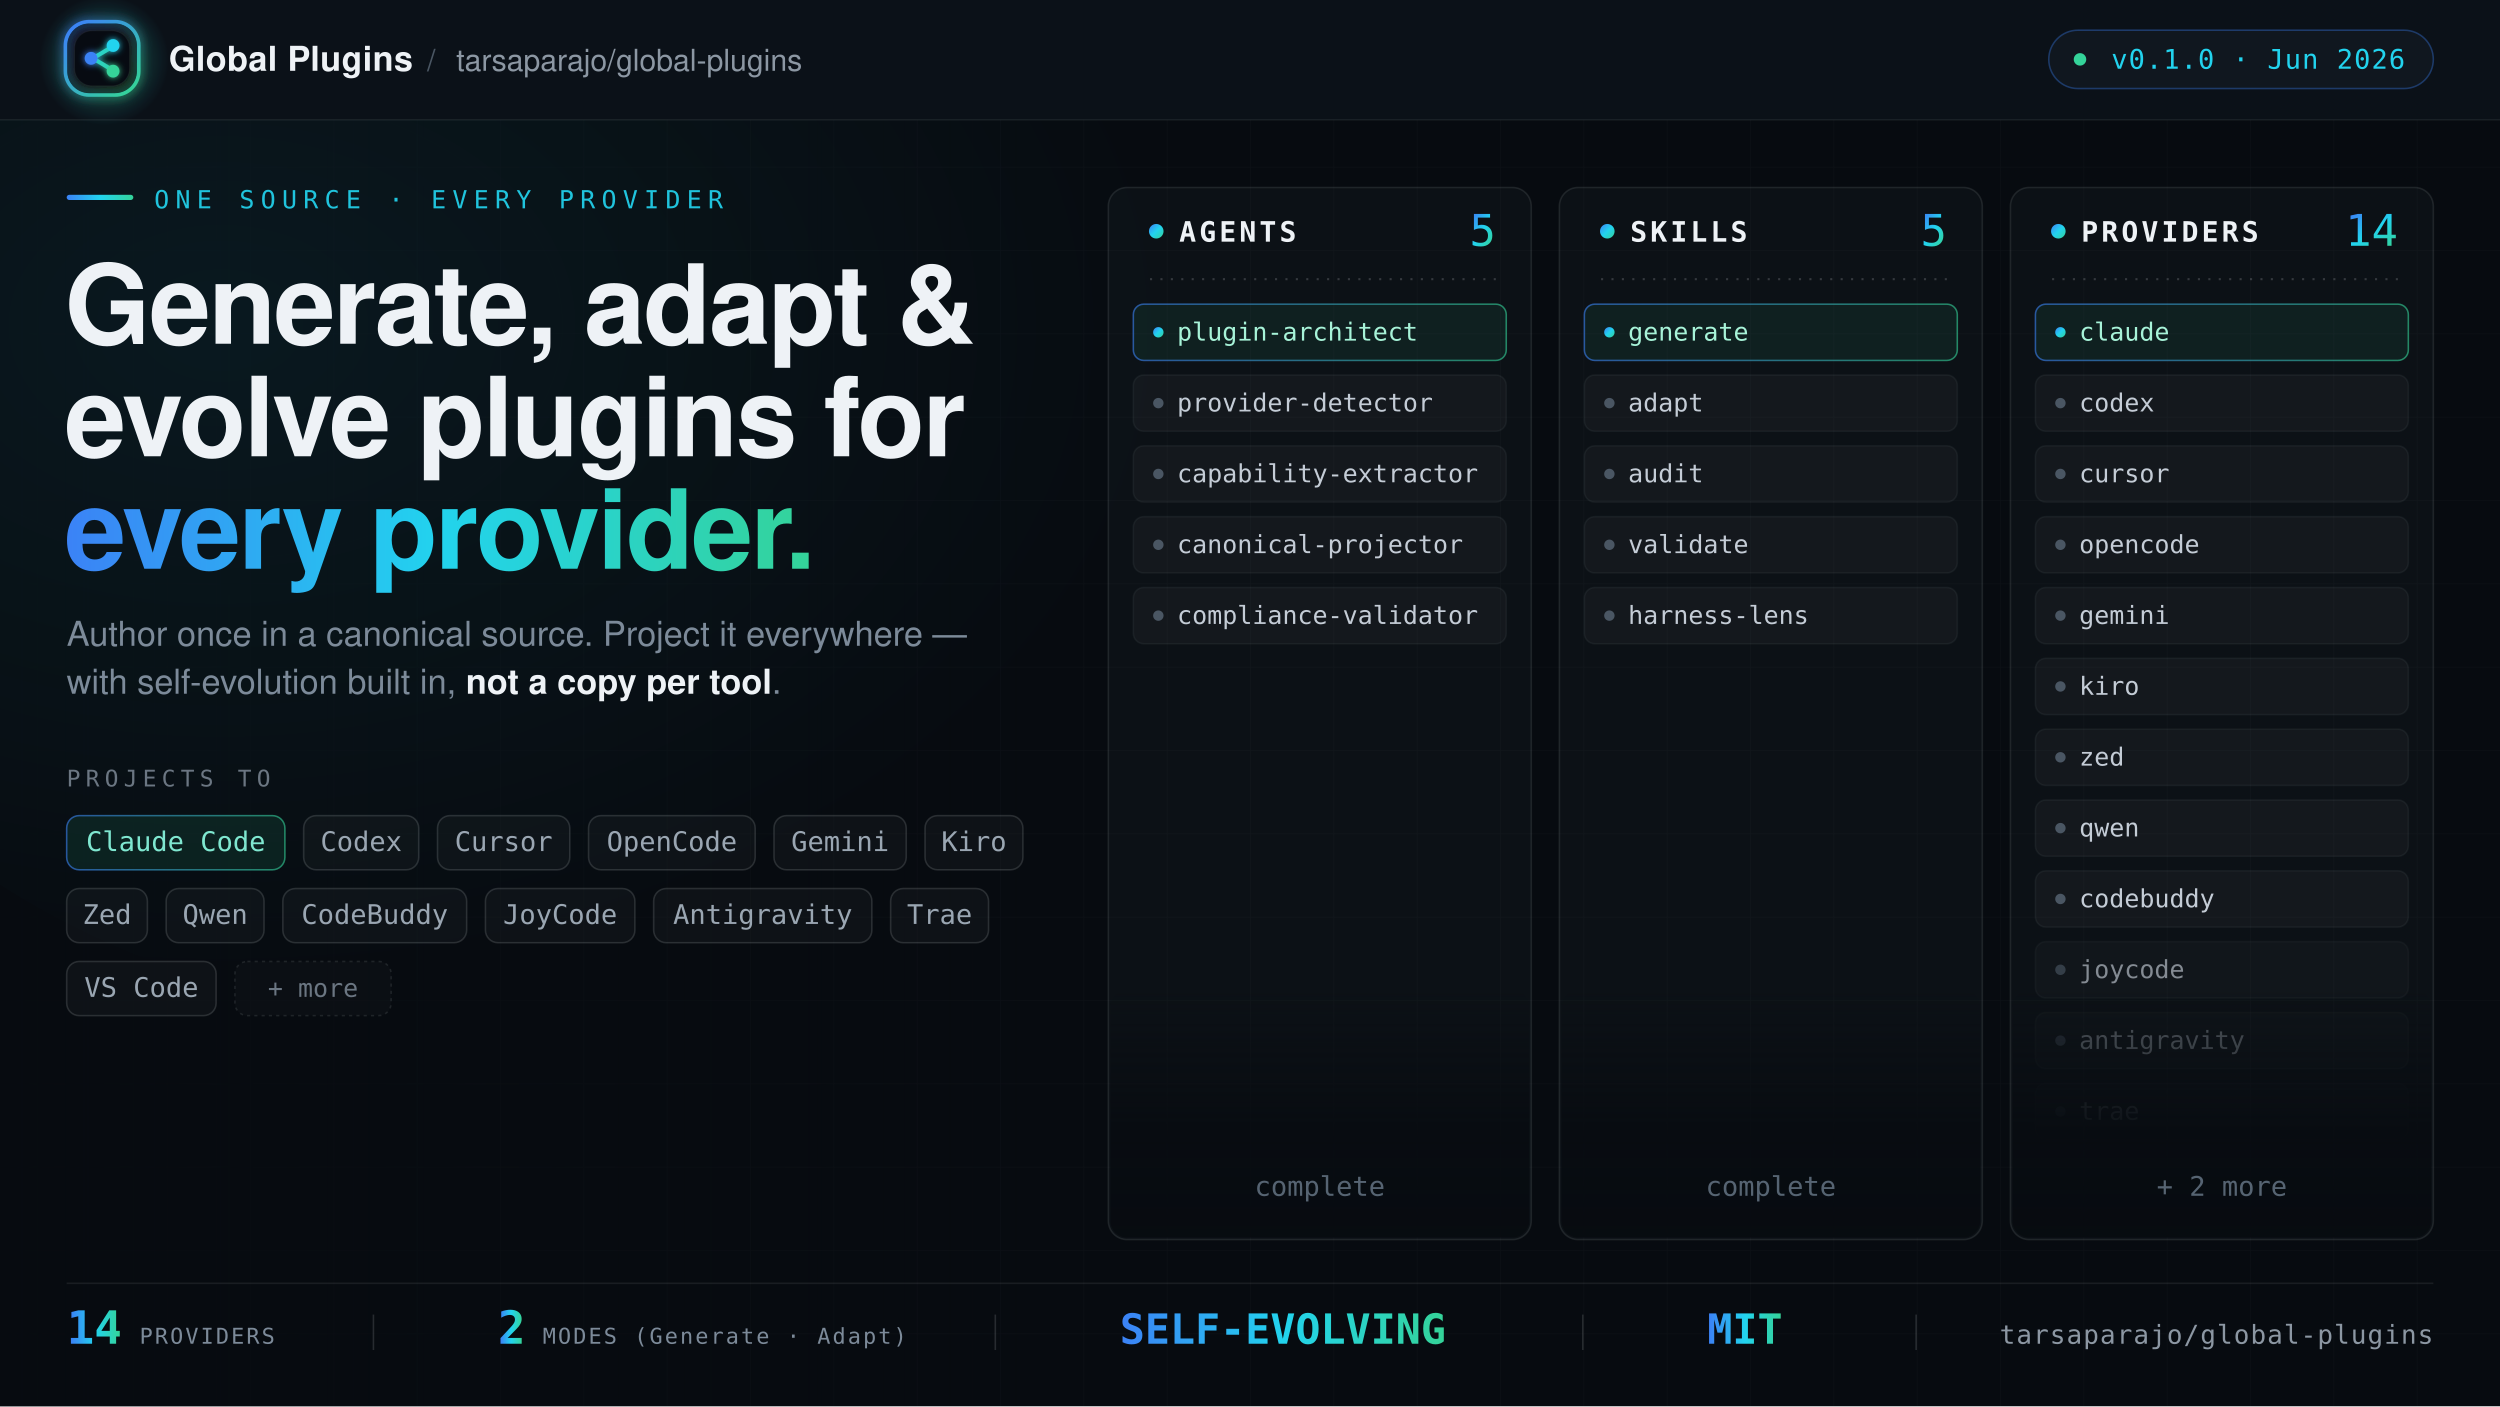
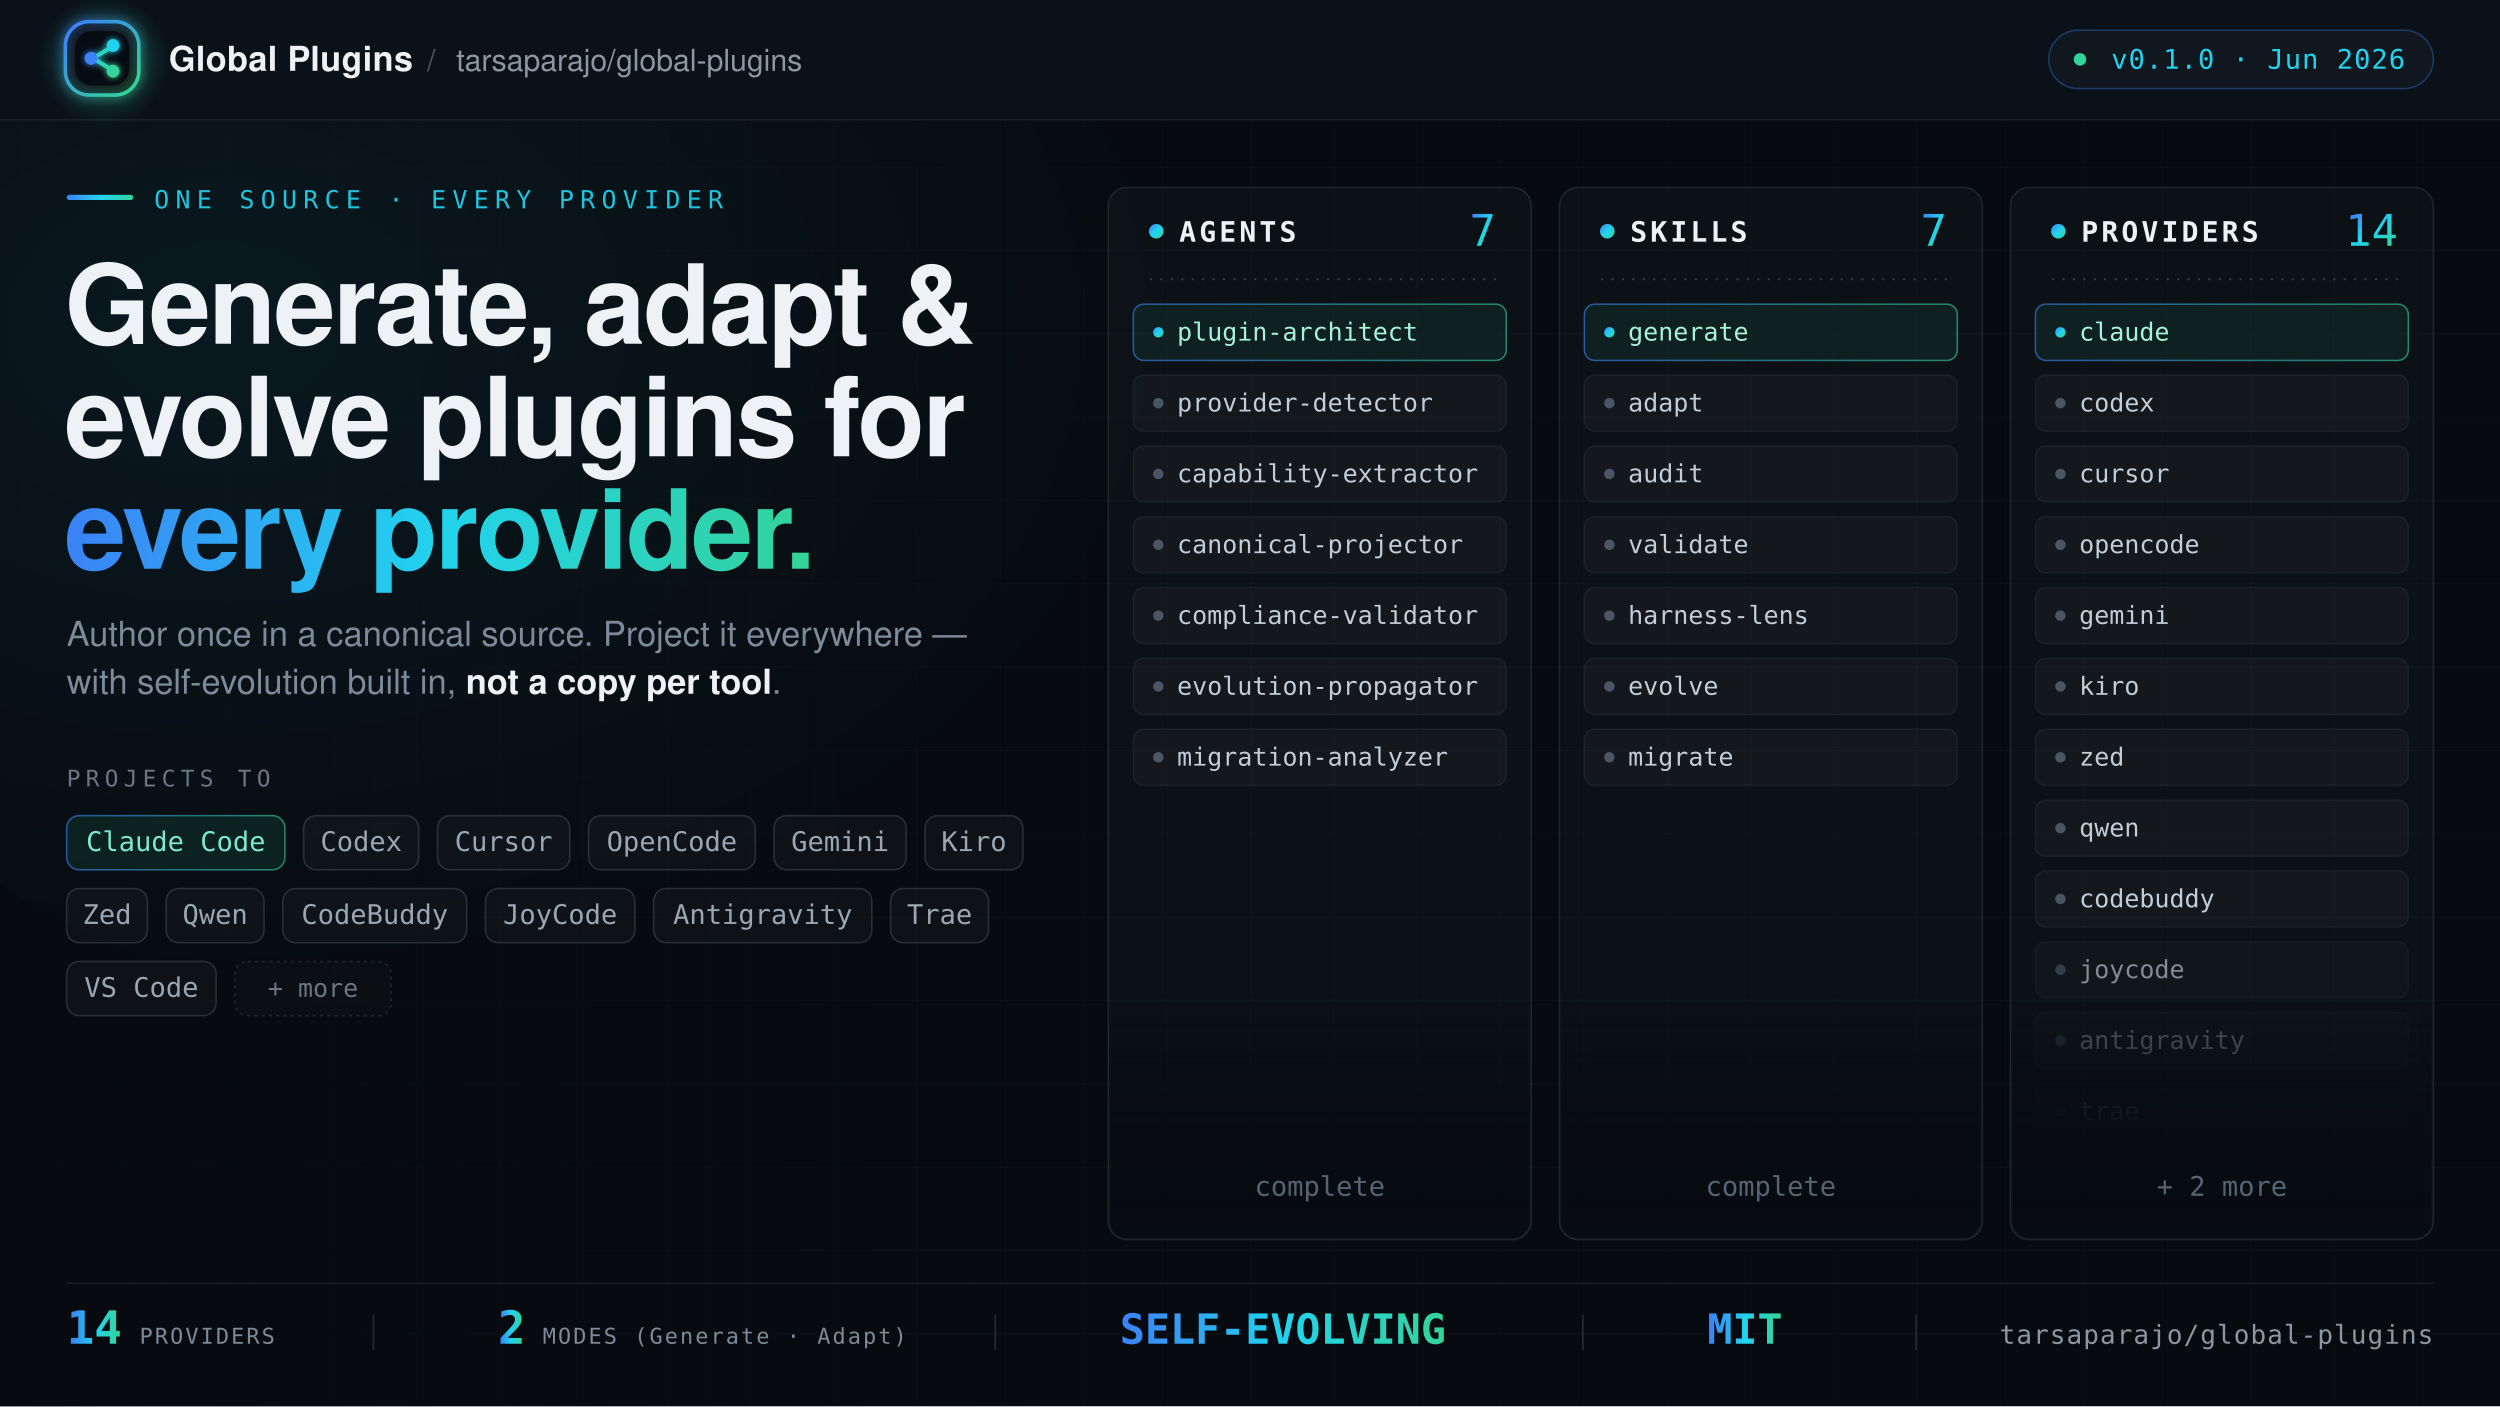
<svg xmlns="http://www.w3.org/2000/svg" width="2400" height="1350" viewBox="0 0 2400 1350" role="img" aria-labelledby="t">
  <defs>
    <linearGradient id="accent" x1="0" y1="0" x2="1" y2="1">
      <stop offset="0" stop-color="#3b82f6" />
      <stop offset="0.5" stop-color="#22d3ee" />
      <stop offset="1" stop-color="#34d399" />
    </linearGradient>
    <linearGradient id="accentH" x1="0" y1="0" x2="1" y2="0">
      <stop offset="0" stop-color="#3b82f6" />
      <stop offset="0.5" stop-color="#22d3ee" />
      <stop offset="1" stop-color="#34d399" />
    </linearGradient>
    <linearGradient id="accentStroke" x1="0" y1="0" x2="1" y2="0">
      <stop offset="0" stop-color="rgba(59,130,246,0.6)" />
      <stop offset="1" stop-color="rgba(52,211,153,0.6)" />
    </linearGradient>
    <radialGradient id="iconGlow" cx="0.5" cy="0.5" r="0.5">
      <stop offset="0" stop-color="rgba(34,211,238,0.40)" />
      <stop offset="0.6" stop-color="rgba(52,211,153,0.16)" />
      <stop offset="1" stop-color="rgba(34,211,238,0)" />
    </radialGradient>
    <filter id="neon" x="-80%" y="-80%" width="260%" height="260%">
      <feGaussianBlur stdDeviation="3.2" result="b" />
      <feMerge>
        <feMergeNode in="b" />
        <feMergeNode in="SourceGraphic" />
      </feMerge>
    </filter>
    <filter id="neonSoft" x="-120%" y="-120%" width="340%" height="340%">
      <feGaussianBlur stdDeviation="6" result="b" />
      <feMerge>
        <feMergeNode in="b" />
        <feMergeNode in="SourceGraphic" />
      </feMerge>
    </filter>
    <radialGradient id="heroGlow" cx="0.3" cy="0.35" r="0.6">
      <stop offset="0" stop-color="rgba(34,211,238,0.07)" />
      <stop offset="1" stop-color="rgba(34,211,238,0)" />
    </radialGradient>
    <linearGradient id="markFrame" x1="18" y1="14" x2="82" y2="86" gradientUnits="userSpaceOnUse">
      <stop stop-color="#3b82f6" />
      <stop offset="1" stop-color="#34d399" />
    </linearGradient>
    <linearGradient id="markNode" x1="24" y1="24" x2="72" y2="72" gradientUnits="userSpaceOnUse">
      <stop stop-color="#22d3ee" />
      <stop offset="1" stop-color="#34d399" />
    </linearGradient>
    <linearGradient id="cardFade" x1="0" y1="0" x2="0" y2="1">
      <stop offset="0" stop-color="rgba(7,11,16,0)" />
      <stop offset="0.55" stop-color="rgba(7,11,16,0.82)" />
      <stop offset="1" stop-color="rgba(7,11,16,0.97)" />
    </linearGradient>
    <pattern id="grid" width="80" height="80" patternUnits="userSpaceOnUse">
      <path d="M 80 0 L 0 0 0 80" fill="none" stroke="rgba(238,242,246,0.03)" stroke-width="1" />
    </pattern>
    <linearGradient id="gridMask" x1="0" y1="0" x2="1" y2="0">
      <stop offset="0" stop-color="rgba(7,11,16,1)" />
      <stop offset="0.42" stop-color="rgba(7,11,16,0)" />
    </linearGradient>
  </defs>
  <rect width="2400" height="1350" fill="#070b10" />
  <rect x="0" y="115" width="2400" height="1235" fill="url(#grid)" />
  <rect x="0" y="115" width="2400" height="1235" fill="url(#gridMask)" />
  <ellipse cx="520" cy="470" rx="760" ry="520" fill="url(#heroGlow)" />
  <rect x="0" y="0" width="2400" height="115" fill="#0b1118" />
  <line x1="0" y1="115" x2="2400" y2="115" stroke="rgba(238,242,246,0.07)" stroke-width="1.5" />
  <circle cx="100" cy="58" r="62" fill="url(#iconGlow)" />
  <g transform="translate(54,12) scale(0.88)">
    <g filter="url(#neonSoft)">
      <rect x="10" y="10" width="80" height="80" rx="26" fill="rgba(8,12,20,0.7)" stroke="url(#markFrame)" stroke-width="4" />
    </g>
    <rect x="20" y="20" width="60" height="60" rx="19" fill="#070b12" stroke="rgba(255,255,255,0.05)" stroke-width="1" />
    <g filter="url(#neon)">
      <line x1="40" y1="50" x2="60" y2="38" stroke="url(#markNode)" stroke-width="4.5" stroke-linecap="round" />
      <line x1="40" y1="50" x2="60" y2="62" stroke="url(#markNode)" stroke-width="4.5" stroke-linecap="round" />
      <circle cx="38" cy="50" r="7" fill="#3b82f6" />
      <circle cx="62" cy="36" r="7" fill="#22d3ee" />
      <circle cx="62" cy="64" r="7" fill="#34d399" />
    </g>
  </g>
  <text x="162" y="68" font-family="'Helvetica Neue', Helvetica, Arial, sans-serif" font-size="33" font-weight="bold" letter-spacing="0.3" fill="#eef2f6">Global Plugins</text>
  <text x="410" y="68" font-family="'Helvetica Neue', Helvetica, Arial, sans-serif" font-size="29" fill="#4a5663">/</text>
  <text x="438" y="68" font-family="'Helvetica Neue', Helvetica, Arial, sans-serif" font-size="29" fill="#8c97a3">tarsaparajo/global-plugins</text>
  <rect x="1966.8" y="29" width="369.2" height="56" rx="28" fill="#10171f" stroke="rgba(59,130,246,0.35)" stroke-width="1.5" />
  <circle cx="1996.8" cy="57" r="6" fill="#34d399" />
  <text x="2026.8" y="66" font-family="Menlo, 'Andale Mono', monospace" font-size="26" letter-spacing="1" fill="#22d3ee">v0.1.0 · Jun 2026</text>
  <rect x="64" y="187" width="64" height="5" rx="2.5" fill="url(#accentH)" />
  <text x="148" y="200" font-family="Menlo, 'Andale Mono', monospace" font-size="24" letter-spacing="6" fill="#22d3ee" opacity="0.92">ONE SOURCE · EVERY PROVIDER</text>
  <text x="62" y="330" font-family="'Helvetica Neue', Helvetica, Arial, sans-serif" font-size="106" font-weight="bold" letter-spacing="-2" fill="#eef2f6">Generate, adapt &amp;</text>
  <text x="62" y="438" font-family="'Helvetica Neue', Helvetica, Arial, sans-serif" font-size="106" font-weight="bold" letter-spacing="-2" fill="#eef2f6">evolve plugins for</text>
  <text x="62" y="546" font-family="'Helvetica Neue', Helvetica, Arial, sans-serif" font-size="106" font-weight="bold" letter-spacing="-2" fill="url(#accentH)">every provider.</text>
  <text x="64" y="620" font-family="'Helvetica Neue', Helvetica, Arial, sans-serif" font-size="33" fill="#7c8a99">Author once in a canonical source. Project it everywhere —</text>
  <text x="64" y="666" font-family="'Helvetica Neue', Helvetica, Arial, sans-serif" font-size="33" fill="#7c8a99">with self-evolution built in, <tspan fill="#eef2f6" font-weight="bold">not a copy per tool</tspan>.</text>
  <text x="64" y="755" font-family="Menlo, 'Andale Mono', monospace" font-size="22" letter-spacing="5" fill="#6b7682">PROJECTS TO</text>
  <rect x="64" y="783" width="209.5" height="52" rx="12" fill="rgba(52,211,153,0.10)" stroke="url(#accentStroke)" stroke-width="1.5" />
  <text x="168.75" y="817" text-anchor="middle" font-family="Menlo, 'Andale Mono', monospace" font-size="26" fill="#7fe7d0">Claude Code</text>
  <rect x="291.5" y="783" width="110.5" height="52" rx="12" fill="rgba(238,242,246,0.03)" stroke="rgba(238,242,246,0.14)" stroke-width="1.5" />
  <text x="346.75" y="817" text-anchor="middle" font-family="Menlo, 'Andale Mono', monospace" font-size="26" fill="#9aa6b2">Codex</text>
  <rect x="420" y="783" width="127" height="52" rx="12" fill="rgba(238,242,246,0.03)" stroke="rgba(238,242,246,0.14)" stroke-width="1.5" />
  <text x="483.5" y="817" text-anchor="middle" font-family="Menlo, 'Andale Mono', monospace" font-size="26" fill="#9aa6b2">Cursor</text>
  <rect x="565" y="783" width="160" height="52" rx="12" fill="rgba(238,242,246,0.03)" stroke="rgba(238,242,246,0.14)" stroke-width="1.5" />
  <text x="645" y="817" text-anchor="middle" font-family="Menlo, 'Andale Mono', monospace" font-size="26" fill="#9aa6b2">OpenCode</text>
  <rect x="743" y="783" width="127" height="52" rx="12" fill="rgba(238,242,246,0.03)" stroke="rgba(238,242,246,0.14)" stroke-width="1.5" />
  <text x="806.5" y="817" text-anchor="middle" font-family="Menlo, 'Andale Mono', monospace" font-size="26" fill="#9aa6b2">Gemini</text>
  <rect x="888" y="783" width="94" height="52" rx="12" fill="rgba(238,242,246,0.03)" stroke="rgba(238,242,246,0.14)" stroke-width="1.5" />
  <text x="935" y="817" text-anchor="middle" font-family="Menlo, 'Andale Mono', monospace" font-size="26" fill="#9aa6b2">Kiro</text>
  <rect x="64" y="853" width="77.5" height="52" rx="12" fill="rgba(238,242,246,0.03)" stroke="rgba(238,242,246,0.14)" stroke-width="1.5" />
  <text x="102.75" y="887" text-anchor="middle" font-family="Menlo, 'Andale Mono', monospace" font-size="26" fill="#9aa6b2">Zed</text>
  <rect x="159.5" y="853" width="94" height="52" rx="12" fill="rgba(238,242,246,0.03)" stroke="rgba(238,242,246,0.14)" stroke-width="1.5" />
  <text x="206.5" y="887" text-anchor="middle" font-family="Menlo, 'Andale Mono', monospace" font-size="26" fill="#9aa6b2">Qwen</text>
  <rect x="271.5" y="853" width="176.5" height="52" rx="12" fill="rgba(238,242,246,0.03)" stroke="rgba(238,242,246,0.14)" stroke-width="1.5" />
  <text x="359.75" y="887" text-anchor="middle" font-family="Menlo, 'Andale Mono', monospace" font-size="26" fill="#9aa6b2">CodeBuddy</text>
  <rect x="466" y="853" width="143.5" height="52" rx="12" fill="rgba(238,242,246,0.03)" stroke="rgba(238,242,246,0.14)" stroke-width="1.5" />
  <text x="537.75" y="887" text-anchor="middle" font-family="Menlo, 'Andale Mono', monospace" font-size="26" fill="#9aa6b2">JoyCode</text>
  <rect x="627.5" y="853" width="209.5" height="52" rx="12" fill="rgba(238,242,246,0.03)" stroke="rgba(238,242,246,0.14)" stroke-width="1.5" />
  <text x="732.25" y="887" text-anchor="middle" font-family="Menlo, 'Andale Mono', monospace" font-size="26" fill="#9aa6b2">Antigravity</text>
  <rect x="855" y="853" width="94" height="52" rx="12" fill="rgba(238,242,246,0.03)" stroke="rgba(238,242,246,0.14)" stroke-width="1.5" />
  <text x="902" y="887" text-anchor="middle" font-family="Menlo, 'Andale Mono', monospace" font-size="26" fill="#9aa6b2">Trae</text>
  <rect x="64" y="923" width="143.5" height="52" rx="12" fill="rgba(238,242,246,0.03)" stroke="rgba(238,242,246,0.14)" stroke-width="1.5" />
  <text x="135.75" y="957" text-anchor="middle" font-family="Menlo, 'Andale Mono', monospace" font-size="26" fill="#9aa6b2">VS Code</text>
  <rect x="225.5" y="923" width="150" height="52" rx="12" fill="rgba(238,242,246,0.02)" stroke="rgba(238,242,246,0.10)" stroke-width="1.5" stroke-dasharray="3 4" />
  <text x="300.5" y="957" text-anchor="middle" font-family="Menlo, 'Andale Mono', monospace" font-size="24" fill="#6b7682">+ more</text>
  <rect x="1064" y="180" width="406" height="1010" rx="18" fill="rgba(238,242,246,0.025)" stroke="rgba(238,242,246,0.10)" stroke-width="1.5" />
  <circle cx="1110" cy="222" r="7" fill="url(#accent)" />
  <text x="1132" y="232" font-family="Menlo, 'Andale Mono', monospace" font-size="27" font-weight="bold" letter-spacing="3" fill="#eef2f6">AGENTS</text>
-   <text x="1436" y="236" text-anchor="end" font-family="Menlo, 'Andale Mono', monospace" font-size="42" fill="url(#accent)">5</text>
+   <text x="1436" y="236" text-anchor="end" font-family="Menlo, 'Andale Mono', monospace" font-size="42" fill="url(#accent)">7</text>
  <line x1="1104" y1="268" x2="1436" y2="268" stroke="rgba(238,242,246,0.18)" stroke-width="2" stroke-dasharray="2 8" />
  <g opacity="1">
    <rect x="1088" y="292" width="358" height="54" rx="10" fill="rgba(52,211,153,0.08)" stroke="url(#accentStroke)" stroke-width="1.5" />
    <circle cx="1112" cy="319" r="5" fill="url(#accent)" />
    <text x="1130" y="327" font-family="Menlo, 'Andale Mono', monospace" font-size="24" fill="#a7f3d8">plugin-architect</text>
  </g>
  <g opacity="1">
    <rect x="1088" y="360" width="358" height="54" rx="10" fill="rgba(238,242,246,0.035)" stroke="rgba(238,242,246,0.05)" stroke-width="1.5" />
    <circle cx="1112" cy="387" r="5" fill="#4a5663" />
    <text x="1130" y="395" font-family="Menlo, 'Andale Mono', monospace" font-size="24" fill="#c4ccd6">provider-detector</text>
  </g>
  <g opacity="1">
    <rect x="1088" y="428" width="358" height="54" rx="10" fill="rgba(238,242,246,0.035)" stroke="rgba(238,242,246,0.05)" stroke-width="1.5" />
    <circle cx="1112" cy="455" r="5" fill="#4a5663" />
    <text x="1130" y="463" font-family="Menlo, 'Andale Mono', monospace" font-size="24" fill="#c4ccd6">capability-extractor</text>
  </g>
  <g opacity="1">
    <rect x="1088" y="496" width="358" height="54" rx="10" fill="rgba(238,242,246,0.035)" stroke="rgba(238,242,246,0.05)" stroke-width="1.5" />
    <circle cx="1112" cy="523" r="5" fill="#4a5663" />
    <text x="1130" y="531" font-family="Menlo, 'Andale Mono', monospace" font-size="24" fill="#c4ccd6">canonical-projector</text>
  </g>
  <g opacity="1">
    <rect x="1088" y="564" width="358" height="54" rx="10" fill="rgba(238,242,246,0.035)" stroke="rgba(238,242,246,0.05)" stroke-width="1.5" />
    <circle cx="1112" cy="591" r="5" fill="#4a5663" />
    <text x="1130" y="599" font-family="Menlo, 'Andale Mono', monospace" font-size="24" fill="#c4ccd6">compliance-validator</text>
+   </g>
+   <g opacity="1">
+     <rect x="1088" y="632" width="358" height="54" rx="10" fill="rgba(238,242,246,0.035)" stroke="rgba(238,242,246,0.05)" stroke-width="1.5" />
+     <circle cx="1112" cy="659" r="5" fill="#4a5663" />
+     <text x="1130" y="667" font-family="Menlo, 'Andale Mono', monospace" font-size="24" fill="#c4ccd6">evolution-propagator</text>
+   </g>
+   <g opacity="1">
+     <rect x="1088" y="700" width="358" height="54" rx="10" fill="rgba(238,242,246,0.035)" stroke="rgba(238,242,246,0.05)" stroke-width="1.5" />
+     <circle cx="1112" cy="727" r="5" fill="#4a5663" />
+     <text x="1130" y="735" font-family="Menlo, 'Andale Mono', monospace" font-size="24" fill="#c4ccd6">migration-analyzer</text>
  </g>
  <rect x="1066" y="950" width="402" height="238" rx="16" fill="url(#cardFade)" />
  <text x="1267" y="1148" text-anchor="middle" font-family="Menlo, 'Andale Mono', monospace" font-size="26" fill="#566472">complete</text>
  <rect x="1497" y="180" width="406" height="1010" rx="18" fill="rgba(238,242,246,0.025)" stroke="rgba(238,242,246,0.10)" stroke-width="1.5" />
  <circle cx="1543" cy="222" r="7" fill="url(#accent)" />
  <text x="1565" y="232" font-family="Menlo, 'Andale Mono', monospace" font-size="27" font-weight="bold" letter-spacing="3" fill="#eef2f6">SKILLS</text>
-   <text x="1869" y="236" text-anchor="end" font-family="Menlo, 'Andale Mono', monospace" font-size="42" fill="url(#accent)">5</text>
+   <text x="1869" y="236" text-anchor="end" font-family="Menlo, 'Andale Mono', monospace" font-size="42" fill="url(#accent)">7</text>
  <line x1="1537" y1="268" x2="1869" y2="268" stroke="rgba(238,242,246,0.18)" stroke-width="2" stroke-dasharray="2 8" />
  <g opacity="1">
    <rect x="1521" y="292" width="358" height="54" rx="10" fill="rgba(52,211,153,0.08)" stroke="url(#accentStroke)" stroke-width="1.5" />
    <circle cx="1545" cy="319" r="5" fill="url(#accent)" />
    <text x="1563" y="327" font-family="Menlo, 'Andale Mono', monospace" font-size="24" fill="#a7f3d8">generate</text>
  </g>
  <g opacity="1">
    <rect x="1521" y="360" width="358" height="54" rx="10" fill="rgba(238,242,246,0.035)" stroke="rgba(238,242,246,0.05)" stroke-width="1.5" />
    <circle cx="1545" cy="387" r="5" fill="#4a5663" />
    <text x="1563" y="395" font-family="Menlo, 'Andale Mono', monospace" font-size="24" fill="#c4ccd6">adapt</text>
  </g>
  <g opacity="1">
    <rect x="1521" y="428" width="358" height="54" rx="10" fill="rgba(238,242,246,0.035)" stroke="rgba(238,242,246,0.05)" stroke-width="1.5" />
    <circle cx="1545" cy="455" r="5" fill="#4a5663" />
    <text x="1563" y="463" font-family="Menlo, 'Andale Mono', monospace" font-size="24" fill="#c4ccd6">audit</text>
  </g>
  <g opacity="1">
    <rect x="1521" y="496" width="358" height="54" rx="10" fill="rgba(238,242,246,0.035)" stroke="rgba(238,242,246,0.05)" stroke-width="1.5" />
    <circle cx="1545" cy="523" r="5" fill="#4a5663" />
    <text x="1563" y="531" font-family="Menlo, 'Andale Mono', monospace" font-size="24" fill="#c4ccd6">validate</text>
  </g>
  <g opacity="1">
    <rect x="1521" y="564" width="358" height="54" rx="10" fill="rgba(238,242,246,0.035)" stroke="rgba(238,242,246,0.05)" stroke-width="1.5" />
    <circle cx="1545" cy="591" r="5" fill="#4a5663" />
    <text x="1563" y="599" font-family="Menlo, 'Andale Mono', monospace" font-size="24" fill="#c4ccd6">harness-lens</text>
+   </g>
+   <g opacity="1">
+     <rect x="1521" y="632" width="358" height="54" rx="10" fill="rgba(238,242,246,0.035)" stroke="rgba(238,242,246,0.05)" stroke-width="1.5" />
+     <circle cx="1545" cy="659" r="5" fill="#4a5663" />
+     <text x="1563" y="667" font-family="Menlo, 'Andale Mono', monospace" font-size="24" fill="#c4ccd6">evolve</text>
+   </g>
+   <g opacity="1">
+     <rect x="1521" y="700" width="358" height="54" rx="10" fill="rgba(238,242,246,0.035)" stroke="rgba(238,242,246,0.05)" stroke-width="1.5" />
+     <circle cx="1545" cy="727" r="5" fill="#4a5663" />
+     <text x="1563" y="735" font-family="Menlo, 'Andale Mono', monospace" font-size="24" fill="#c4ccd6">migrate</text>
  </g>
  <rect x="1499" y="950" width="402" height="238" rx="16" fill="url(#cardFade)" />
  <text x="1700" y="1148" text-anchor="middle" font-family="Menlo, 'Andale Mono', monospace" font-size="26" fill="#566472">complete</text>
  <rect x="1930" y="180" width="406" height="1010" rx="18" fill="rgba(238,242,246,0.025)" stroke="rgba(238,242,246,0.10)" stroke-width="1.5" />
  <circle cx="1976" cy="222" r="7" fill="url(#accent)" />
  <text x="1998" y="232" font-family="Menlo, 'Andale Mono', monospace" font-size="27" font-weight="bold" letter-spacing="3" fill="#eef2f6">PROVIDERS</text>
  <text x="2302" y="236" text-anchor="end" font-family="Menlo, 'Andale Mono', monospace" font-size="42" fill="url(#accent)">14</text>
  <line x1="1970" y1="268" x2="2302" y2="268" stroke="rgba(238,242,246,0.18)" stroke-width="2" stroke-dasharray="2 8" />
  <g opacity="1">
    <rect x="1954" y="292" width="358" height="54" rx="10" fill="rgba(52,211,153,0.08)" stroke="url(#accentStroke)" stroke-width="1.5" />
    <circle cx="1978" cy="319" r="5" fill="url(#accent)" />
    <text x="1996" y="327" font-family="Menlo, 'Andale Mono', monospace" font-size="24" fill="#a7f3d8">claude</text>
  </g>
  <g opacity="1">
    <rect x="1954" y="360" width="358" height="54" rx="10" fill="rgba(238,242,246,0.035)" stroke="rgba(238,242,246,0.05)" stroke-width="1.5" />
    <circle cx="1978" cy="387" r="5" fill="#4a5663" />
    <text x="1996" y="395" font-family="Menlo, 'Andale Mono', monospace" font-size="24" fill="#c4ccd6">codex</text>
  </g>
  <g opacity="1">
    <rect x="1954" y="428" width="358" height="54" rx="10" fill="rgba(238,242,246,0.035)" stroke="rgba(238,242,246,0.05)" stroke-width="1.5" />
    <circle cx="1978" cy="455" r="5" fill="#4a5663" />
    <text x="1996" y="463" font-family="Menlo, 'Andale Mono', monospace" font-size="24" fill="#c4ccd6">cursor</text>
  </g>
  <g opacity="1">
    <rect x="1954" y="496" width="358" height="54" rx="10" fill="rgba(238,242,246,0.035)" stroke="rgba(238,242,246,0.05)" stroke-width="1.5" />
    <circle cx="1978" cy="523" r="5" fill="#4a5663" />
    <text x="1996" y="531" font-family="Menlo, 'Andale Mono', monospace" font-size="24" fill="#c4ccd6">opencode</text>
  </g>
  <g opacity="1">
    <rect x="1954" y="564" width="358" height="54" rx="10" fill="rgba(238,242,246,0.035)" stroke="rgba(238,242,246,0.05)" stroke-width="1.5" />
    <circle cx="1978" cy="591" r="5" fill="#4a5663" />
    <text x="1996" y="599" font-family="Menlo, 'Andale Mono', monospace" font-size="24" fill="#c4ccd6">gemini</text>
  </g>
  <g opacity="1">
    <rect x="1954" y="632" width="358" height="54" rx="10" fill="rgba(238,242,246,0.035)" stroke="rgba(238,242,246,0.05)" stroke-width="1.5" />
    <circle cx="1978" cy="659" r="5" fill="#4a5663" />
    <text x="1996" y="667" font-family="Menlo, 'Andale Mono', monospace" font-size="24" fill="#c4ccd6">kiro</text>
  </g>
  <g opacity="1">
    <rect x="1954" y="700" width="358" height="54" rx="10" fill="rgba(238,242,246,0.035)" stroke="rgba(238,242,246,0.05)" stroke-width="1.5" />
    <circle cx="1978" cy="727" r="5" fill="#4a5663" />
    <text x="1996" y="735" font-family="Menlo, 'Andale Mono', monospace" font-size="24" fill="#c4ccd6">zed</text>
  </g>
  <g opacity="1">
    <rect x="1954" y="768" width="358" height="54" rx="10" fill="rgba(238,242,246,0.035)" stroke="rgba(238,242,246,0.05)" stroke-width="1.5" />
    <circle cx="1978" cy="795" r="5" fill="#4a5663" />
    <text x="1996" y="803" font-family="Menlo, 'Andale Mono', monospace" font-size="24" fill="#c4ccd6">qwen</text>
  </g>
  <g opacity="1">
    <rect x="1954" y="836" width="358" height="54" rx="10" fill="rgba(238,242,246,0.035)" stroke="rgba(238,242,246,0.05)" stroke-width="1.5" />
    <circle cx="1978" cy="863" r="5" fill="#4a5663" />
    <text x="1996" y="871" font-family="Menlo, 'Andale Mono', monospace" font-size="24" fill="#c4ccd6">codebuddy</text>
  </g>
  <g opacity="0.65">
    <rect x="1954" y="904" width="358" height="54" rx="10" fill="rgba(238,242,246,0.035)" stroke="rgba(238,242,246,0.05)" stroke-width="1.5" />
    <circle cx="1978" cy="931" r="5" fill="#4a5663" />
    <text x="1996" y="939" font-family="Menlo, 'Andale Mono', monospace" font-size="24" fill="#c4ccd6">joycode</text>
  </g>
  <g opacity="0.4">
    <rect x="1954" y="972" width="358" height="54" rx="10" fill="rgba(238,242,246,0.035)" stroke="rgba(238,242,246,0.05)" stroke-width="1.5" />
    <circle cx="1978" cy="999" r="5" fill="#4a5663" />
    <text x="1996" y="1007" font-family="Menlo, 'Andale Mono', monospace" font-size="24" fill="#c4ccd6">antigravity</text>
  </g>
  <g opacity="0.22">
    <rect x="1954" y="1040" width="358" height="54" rx="10" fill="rgba(238,242,246,0.035)" stroke="rgba(238,242,246,0.05)" stroke-width="1.5" />
    <circle cx="1978" cy="1067" r="5" fill="#4a5663" />
    <text x="1996" y="1075" font-family="Menlo, 'Andale Mono', monospace" font-size="24" fill="#c4ccd6">trae</text>
  </g>
  <rect x="1932" y="950" width="402" height="238" rx="16" fill="url(#cardFade)" />
  <text x="2133" y="1148" text-anchor="middle" font-family="Menlo, 'Andale Mono', monospace" font-size="26" fill="#566472">+ 2 more</text>
  <line x1="64" y1="1232" x2="2336" y2="1232" stroke="rgba(238,242,246,0.08)" stroke-width="1.5" />
  <text x="64" y="1290" font-family="Menlo, 'Andale Mono', monospace" font-size="44" font-weight="bold" fill="url(#accentH)">14</text>
  <text x="134" y="1290" font-family="Menlo, 'Andale Mono', monospace" font-size="21" letter-spacing="2" fill="#7c8a99">PROVIDERS</text>
  <line x1="358.5" y1="1262" x2="358.5" y2="1296" stroke="rgba(238,242,246,0.14)" stroke-width="1.5" />
  <text x="478" y="1290" font-family="Menlo, 'Andale Mono', monospace" font-size="44" font-weight="bold" fill="url(#accentH)">2</text>
  <text x="521" y="1290" font-family="Menlo, 'Andale Mono', monospace" font-size="21" letter-spacing="2" fill="#7c8a99">MODES (Generate · Adapt)</text>
  <line x1="955.5" y1="1262" x2="955.5" y2="1296" stroke="rgba(238,242,246,0.14)" stroke-width="1.5" />
  <text x="1075" y="1290" font-family="Menlo, 'Andale Mono', monospace" font-size="40" font-weight="bold" fill="url(#accentH)">SELF-EVOLVING</text>
  <line x1="1519.5" y1="1262" x2="1519.5" y2="1296" stroke="rgba(238,242,246,0.14)" stroke-width="1.5" />
  <text x="1639" y="1290" font-family="Menlo, 'Andale Mono', monospace" font-size="40" font-weight="bold" fill="url(#accentH)">MIT</text>
  <line x1="1839.5" y1="1262" x2="1839.5" y2="1296" stroke="rgba(238,242,246,0.14)" stroke-width="1.5" />
  <text x="2336" y="1290" text-anchor="end" font-family="Menlo, 'Andale Mono', monospace" font-size="25" letter-spacing="1" fill="#8c97a3">tarsaparajo/global-plugins</text>
</svg>
